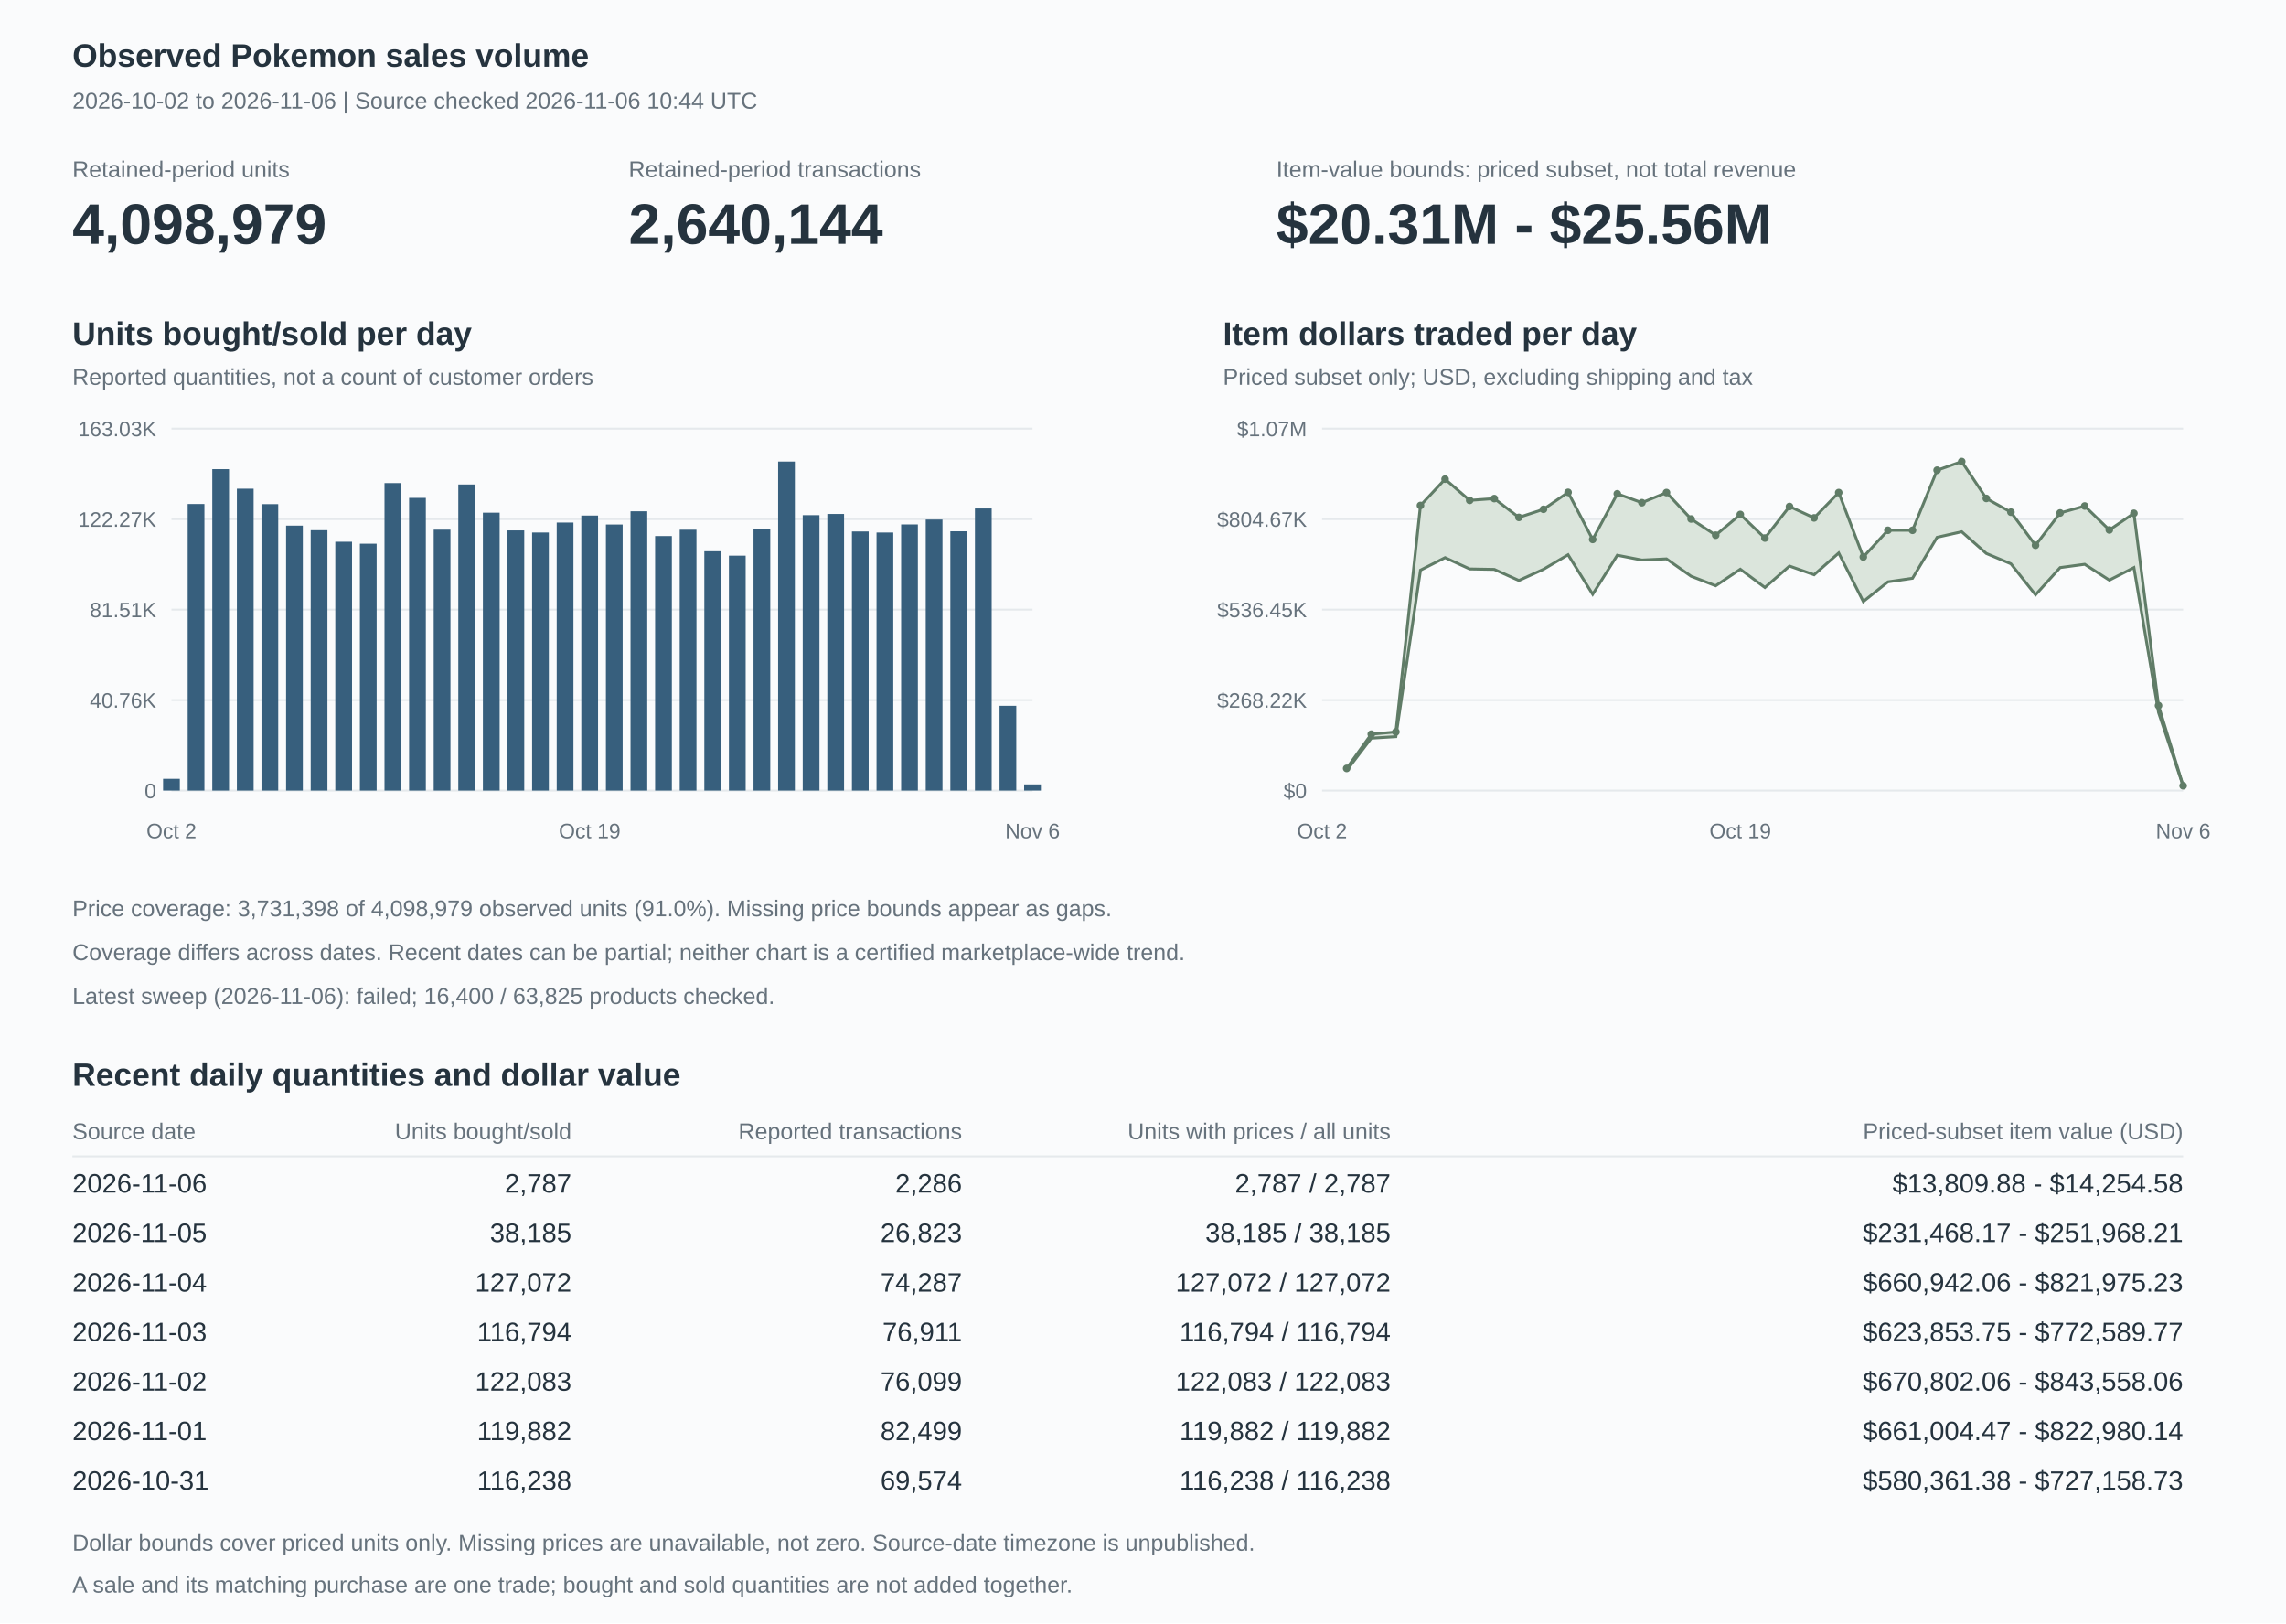
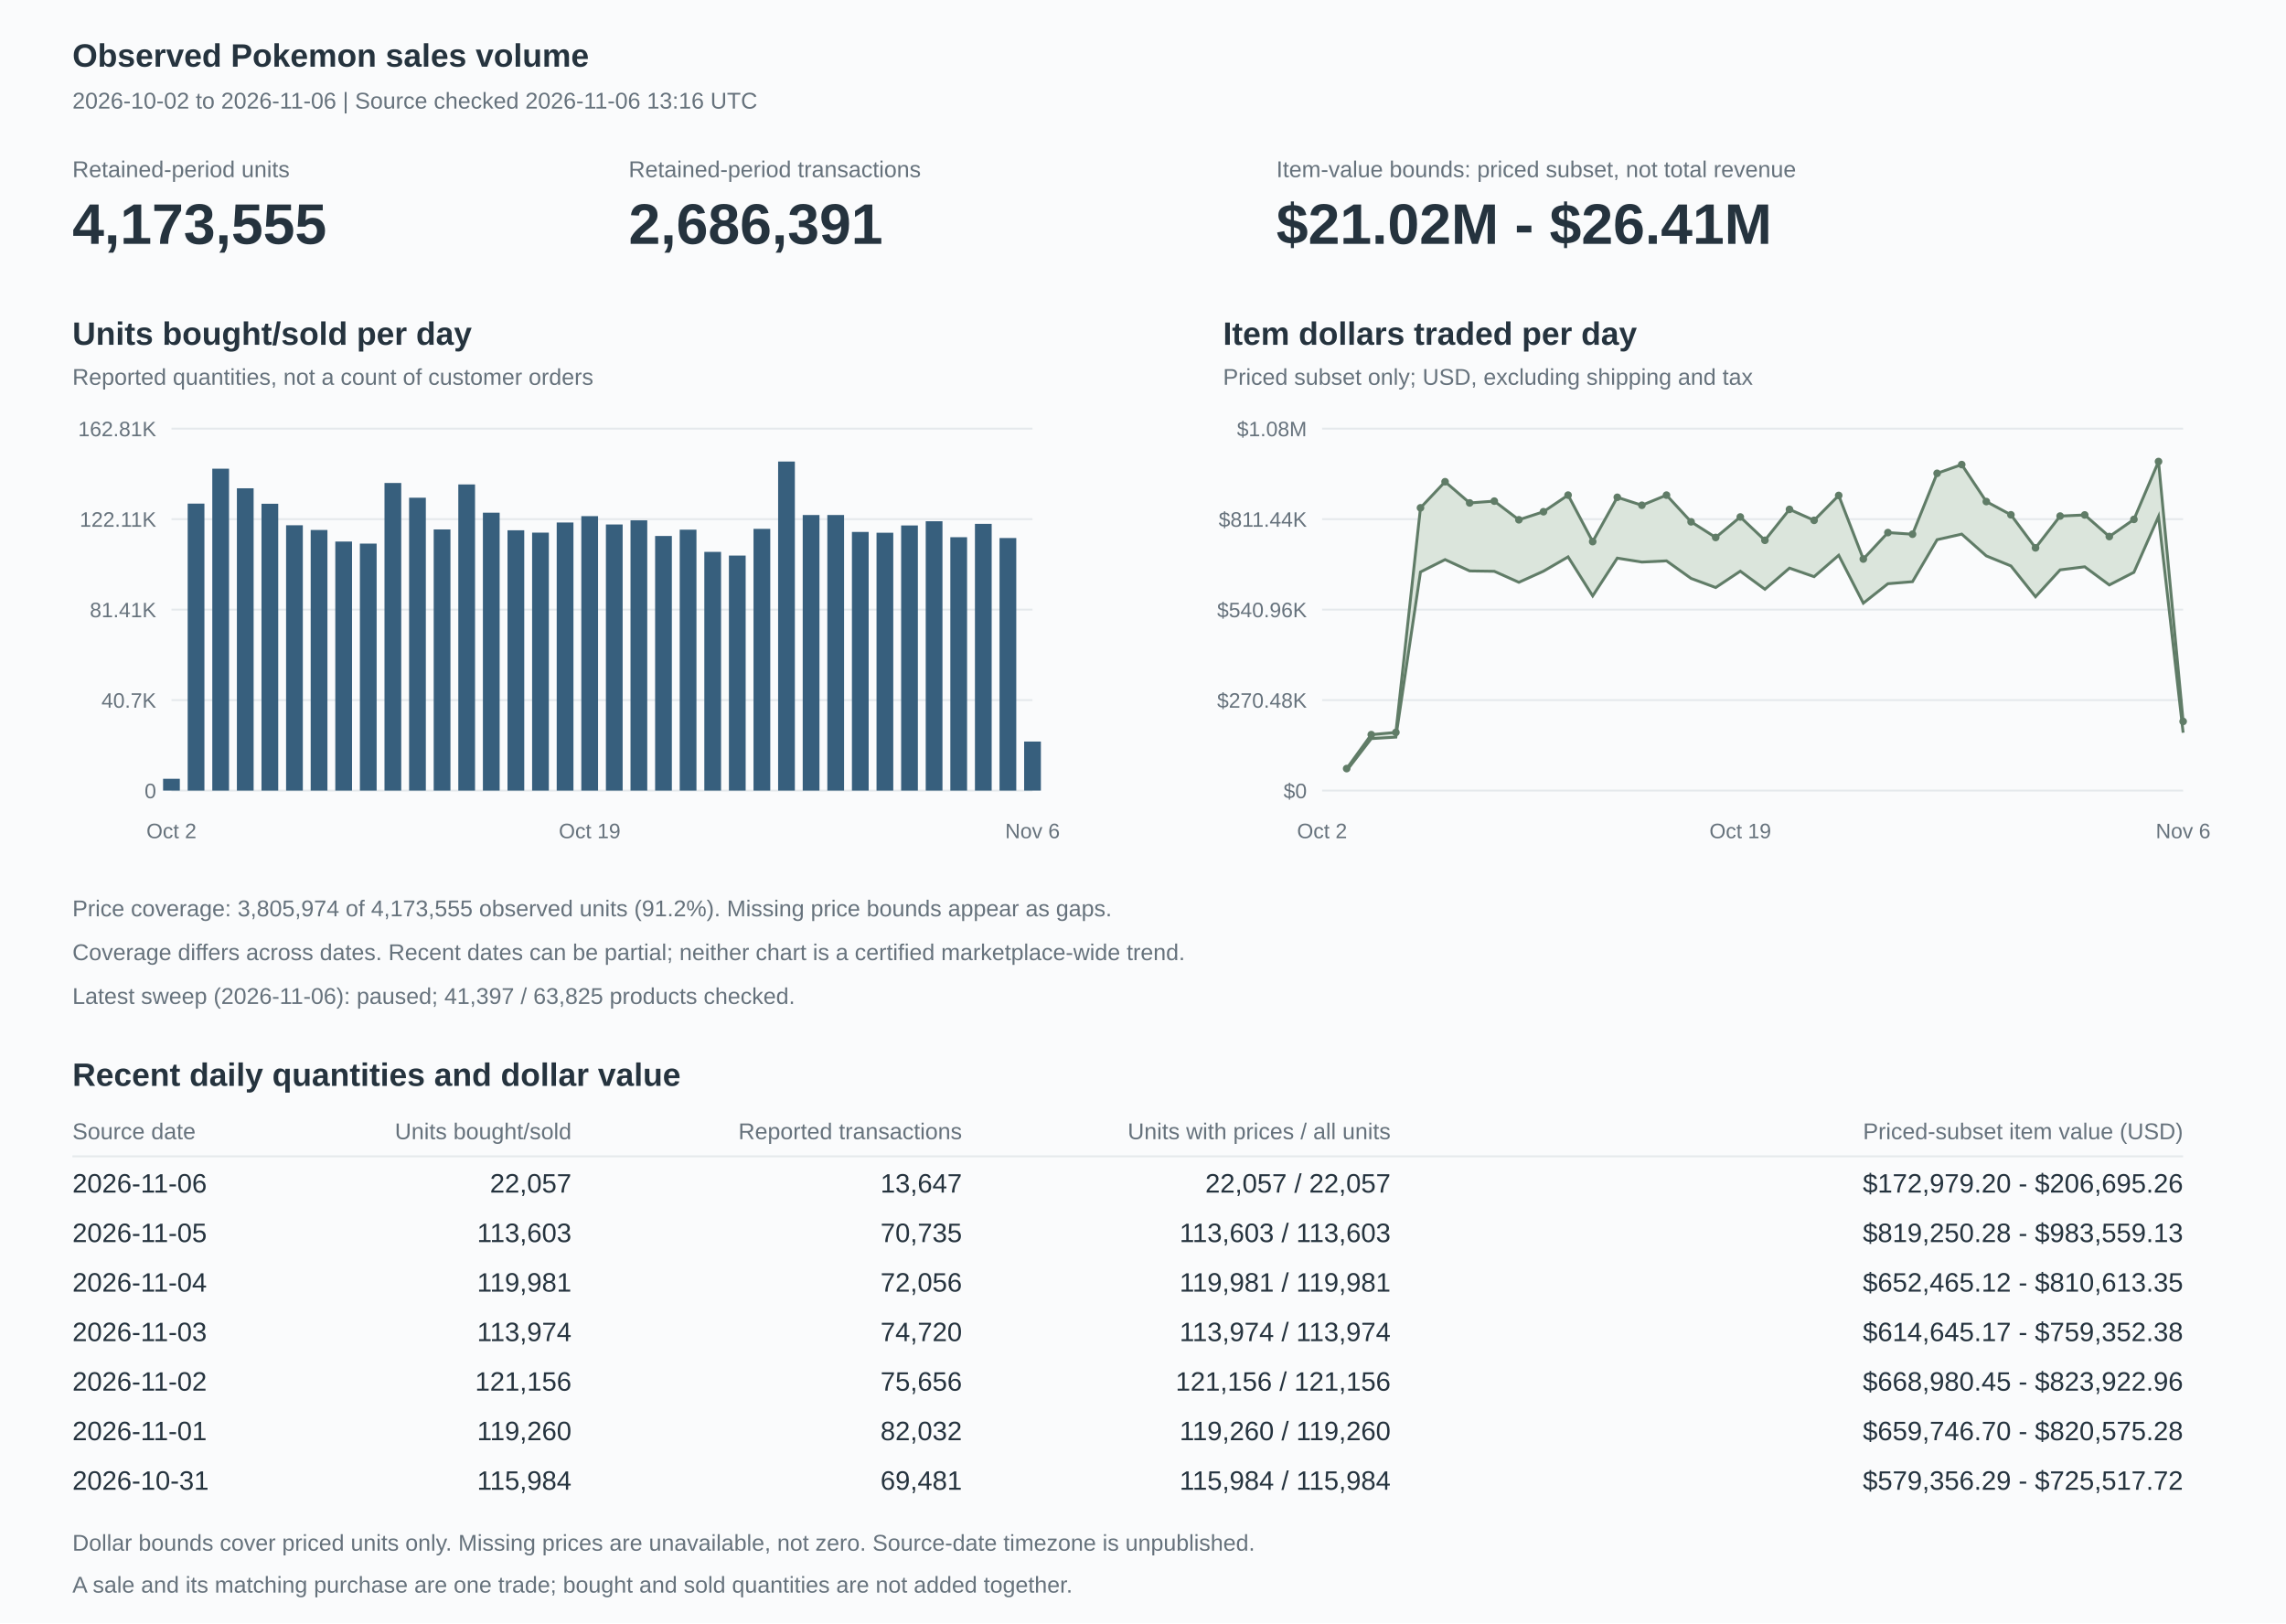
<svg xmlns="http://www.w3.org/2000/svg" width="1200" height="852" viewBox="0 0 1200 852" role="img" aria-labelledby="title description">
  <style>text{font-family:Arial,Helvetica,sans-serif;fill:#25333e;font-size:14px}.heading{font-size:17px;font-weight:600}.muted{fill:#66727c;font-size:12px}.axis{fill:#66727c;font-size:11px}.value{font-size:30px;font-weight:600}.grid{stroke:#e5e9ec;stroke-width:1}</style>
  <rect width="1200" height="852" fill="#fafbfc" />
  <text x="38" y="35" class="heading">Observed Pokemon sales volume</text>
-   <text x="38" y="57" class="muted">2026-10-02 to 2026-11-06 | Source checked 2026-11-06 10:44 UTC</text>
+   <text x="38" y="57" class="muted">2026-10-02 to 2026-11-06 | Source checked 2026-11-06 13:16 UTC</text>
  <text x="38" y="93" class="muted">Retained-period units</text>
-   <text x="38" y="128" class="value">4,098,979</text>
+   <text x="38" y="128" class="value">4,173,555</text>
  <text x="330" y="93" class="muted">Retained-period transactions</text>
-   <text x="330" y="128" class="value">2,640,144</text>
+   <text x="330" y="128" class="value">2,686,391</text>
  <text x="670" y="93" class="muted">Item-value bounds: priced subset, not total revenue</text>
-   <text x="670" y="128" class="value">$20.31M - $25.56M</text>
+   <text x="670" y="128" class="value">$21.02M - $26.41M</text>
  <text x="38" y="181" class="heading">Units bought/sold per day</text>
  <text x="38" y="202" class="muted">Reported quantities, not a count of customer orders</text>
  <path d="M90,415h452" class="grid" />
  <text x="82" y="419" text-anchor="end" class="axis">0</text>
  <path d="M90,367.5h452" class="grid" />
-   <text x="82" y="371.5" text-anchor="end" class="axis">40.76K</text>
+   <text x="82" y="371.5" text-anchor="end" class="axis">40.7K</text>
  <path d="M90,320h452" class="grid" />
-   <text x="82" y="324" text-anchor="end" class="axis">81.51K</text>
+   <text x="82" y="324" text-anchor="end" class="axis">81.41K</text>
  <path d="M90,272.5h452" class="grid" />
-   <text x="82" y="276.5" text-anchor="end" class="axis">122.27K</text>
+   <text x="82" y="276.5" text-anchor="end" class="axis">122.11K</text>
  <path d="M90,225h452" class="grid" />
-   <text x="82" y="229" text-anchor="end" class="axis">163.03K</text>
-   <rect x="85.606" y="408.809" width="8.789" height="6.191" fill="#375f7d" />
-   <rect x="98.52" y="264.561" width="8.789" height="150.439" fill="#375f7d" />
-   <rect x="111.434" y="246.25" width="8.789" height="168.75" fill="#375f7d" />
-   <rect x="124.348" y="256.527" width="8.789" height="158.473" fill="#375f7d" />
-   <rect x="137.263" y="264.636" width="8.789" height="150.364" fill="#375f7d" />
-   <rect x="150.177" y="275.908" width="8.789" height="139.092" fill="#375f7d" />
-   <rect x="163.091" y="278.311" width="8.789" height="136.689" fill="#375f7d" />
-   <rect x="176.006" y="284.37" width="8.789" height="130.63" fill="#375f7d" />
-   <rect x="188.92" y="285.394" width="8.789" height="129.606" fill="#375f7d" />
-   <rect x="201.834" y="253.575" width="8.789" height="161.425" fill="#375f7d" />
-   <rect x="214.748" y="261.353" width="8.789" height="153.647" fill="#375f7d" />
-   <rect x="227.663" y="278.029" width="8.789" height="136.971" fill="#375f7d" />
-   <rect x="240.577" y="254.314" width="8.789" height="160.686" fill="#375f7d" />
-   <rect x="253.491" y="269.109" width="8.789" height="145.891" fill="#375f7d" />
-   <rect x="266.406" y="278.421" width="8.789" height="136.579" fill="#375f7d" />
-   <rect x="279.32" y="279.523" width="8.789" height="135.477" fill="#375f7d" />
-   <rect x="292.234" y="274.296" width="8.789" height="140.704" fill="#375f7d" />
-   <rect x="305.148" y="270.619" width="8.789" height="144.381" fill="#375f7d" />
-   <rect x="318.063" y="275.324" width="8.789" height="139.676" fill="#375f7d" />
-   <rect x="330.977" y="268.373" width="8.789" height="146.627" fill="#375f7d" />
-   <rect x="343.891" y="281.38" width="8.789" height="133.62" fill="#375f7d" />
-   <rect x="356.806" y="278.057" width="8.789" height="136.943" fill="#375f7d" />
-   <rect x="369.72" y="289.364" width="8.789" height="125.636" fill="#375f7d" />
-   <rect x="382.634" y="291.677" width="8.789" height="123.323" fill="#375f7d" />
-   <rect x="395.548" y="277.66" width="8.789" height="137.34" fill="#375f7d" />
+   <text x="82" y="229" text-anchor="end" class="axis">162.81K</text>
+   <rect x="85.606" y="408.801" width="8.789" height="6.199" fill="#375f7d" />
+   <rect x="98.52" y="264.362" width="8.789" height="150.638" fill="#375f7d" />
+   <rect x="111.434" y="246.027" width="8.789" height="168.973" fill="#375f7d" />
+   <rect x="124.348" y="256.317" width="8.789" height="158.683" fill="#375f7d" />
+   <rect x="137.263" y="264.437" width="8.789" height="150.563" fill="#375f7d" />
+   <rect x="150.177" y="275.723" width="8.789" height="139.277" fill="#375f7d" />
+   <rect x="163.091" y="278.201" width="8.789" height="136.799" fill="#375f7d" />
+   <rect x="176.006" y="284.272" width="8.789" height="130.728" fill="#375f7d" />
+   <rect x="188.92" y="285.351" width="8.789" height="129.649" fill="#375f7d" />
+   <rect x="201.834" y="253.53" width="8.789" height="161.47" fill="#375f7d" />
+   <rect x="214.748" y="261.262" width="8.789" height="153.738" fill="#375f7d" />
+   <rect x="227.663" y="277.915" width="8.789" height="137.085" fill="#375f7d" />
+   <rect x="240.577" y="254.296" width="8.789" height="160.704" fill="#375f7d" />
+   <rect x="253.491" y="269.124" width="8.789" height="145.876" fill="#375f7d" />
+   <rect x="266.406" y="278.358" width="8.789" height="136.642" fill="#375f7d" />
+   <rect x="279.32" y="279.593" width="8.789" height="135.407" fill="#375f7d" />
+   <rect x="292.234" y="274.277" width="8.789" height="140.723" fill="#375f7d" />
+   <rect x="305.148" y="270.936" width="8.789" height="144.064" fill="#375f7d" />
+   <rect x="318.063" y="275.311" width="8.789" height="139.689" fill="#375f7d" />
+   <rect x="330.977" y="273.133" width="8.789" height="141.867" fill="#375f7d" />
+   <rect x="343.891" y="281.352" width="8.789" height="133.648" fill="#375f7d" />
+   <rect x="356.806" y="278.042" width="8.789" height="136.958" fill="#375f7d" />
+   <rect x="369.72" y="289.698" width="8.789" height="125.302" fill="#375f7d" />
+   <rect x="382.634" y="291.632" width="8.789" height="123.368" fill="#375f7d" />
+   <rect x="395.548" y="277.615" width="8.789" height="137.385" fill="#375f7d" />
  <rect x="408.463" y="242.273" width="8.789" height="172.727" fill="#375f7d" />
-   <rect x="421.377" y="270.416" width="8.789" height="144.584" fill="#375f7d" />
-   <rect x="434.291" y="269.784" width="8.789" height="145.216" fill="#375f7d" />
-   <rect x="447.206" y="278.977" width="8.789" height="136.023" fill="#375f7d" />
-   <rect x="460.12" y="279.531" width="8.789" height="135.469" fill="#375f7d" />
-   <rect x="473.034" y="275.284" width="8.789" height="139.716" fill="#375f7d" />
-   <rect x="485.948" y="272.719" width="8.789" height="142.281" fill="#375f7d" />
-   <rect x="498.863" y="278.883" width="8.789" height="136.117" fill="#375f7d" />
-   <rect x="511.777" y="266.904" width="8.789" height="148.096" fill="#375f7d" />
-   <rect x="524.691" y="370.497" width="8.789" height="44.503" fill="#375f7d" />
-   <rect x="537.606" y="411.752" width="8.789" height="3.248" fill="#375f7d" />
+   <rect x="421.377" y="270.349" width="8.789" height="144.651" fill="#375f7d" />
+   <rect x="434.291" y="270.341" width="8.789" height="144.659" fill="#375f7d" />
+   <rect x="447.206" y="279.229" width="8.789" height="135.771" fill="#375f7d" />
+   <rect x="460.12" y="279.648" width="8.789" height="135.352" fill="#375f7d" />
+   <rect x="473.034" y="275.825" width="8.789" height="139.175" fill="#375f7d" />
+   <rect x="485.948" y="273.612" width="8.789" height="141.388" fill="#375f7d" />
+   <rect x="498.863" y="281.994" width="8.789" height="133.006" fill="#375f7d" />
+   <rect x="511.777" y="274.983" width="8.789" height="140.017" fill="#375f7d" />
+   <rect x="524.691" y="282.426" width="8.789" height="132.574" fill="#375f7d" />
+   <rect x="537.606" y="389.26" width="8.789" height="25.74" fill="#375f7d" />
  <text x="90" y="440" text-anchor="middle" class="axis">Oct 2</text>
  <text x="309.543" y="440" text-anchor="middle" class="axis">Oct 19</text>
  <text x="542" y="440" text-anchor="middle" class="axis">Nov 6</text>
  <text x="642" y="181" class="heading">Item dollars traded per day</text>
  <text x="642" y="202" class="muted">Priced subset only; USD, excluding shipping and tax</text>
  <path d="M694,415h452" class="grid" />
  <text x="686" y="419" text-anchor="end" class="axis">$0</text>
  <path d="M694,367.5h452" class="grid" />
-   <text x="686" y="371.5" text-anchor="end" class="axis">$268.22K</text>
+   <text x="686" y="371.5" text-anchor="end" class="axis">$270.48K</text>
  <path d="M694,320h452" class="grid" />
-   <text x="686" y="324" text-anchor="end" class="axis">$536.45K</text>
+   <text x="686" y="324" text-anchor="end" class="axis">$540.96K</text>
  <path d="M694,272.5h452" class="grid" />
-   <text x="686" y="276.5" text-anchor="end" class="axis">$804.67K</text>
+   <text x="686" y="276.5" text-anchor="end" class="axis">$811.44K</text>
  <path d="M694,225h452" class="grid" />
-   <text x="686" y="229" text-anchor="end" class="axis">$1.07M</text>
-   <polygon points="706.914,403.35 719.829,385.381 732.743,384.2 745.657,265.331 758.571,251.51 771.486,262.647 784.4,261.716 797.314,271.592 810.229,267.335 823.143,258.445 836.057,283.16 848.971,259.191 861.886,263.873 874.8,258.555 887.714,272.426 900.629,280.928 913.543,270.06 926.457,282.431 939.371,265.861 952.286,271.859 965.2,258.566 978.114,292.38 991.029,278.345 1003.943,278.354 1016.857,246.819 1029.771,242.273 1042.686,261.633 1055.6,268.844 1068.514,286.226 1081.429,269.257 1094.343,265.613 1107.257,278.181 1120.171,269.435 1133.086,370.379 1146,412.476 1146,412.554 1133.086,374.009 1120.171,297.953 1107.257,304.521 1094.343,296.207 1081.429,297.942 1068.514,312.223 1055.6,295.954 1042.686,290.527 1029.771,279.118 1016.857,282.015 1003.943,303.556 991.029,305.43 978.114,315.755 965.2,290.286 952.286,301.705 939.371,297.132 926.457,308.391 913.543,298.792 900.629,307.474 887.714,302.472 874.8,293.368 861.886,293.98 848.971,291.455 836.057,311.938 823.143,291.207 810.229,298.832 797.314,304.712 784.4,298.889 771.486,298.656 758.571,292.729 745.657,299.284 732.743,386.693 719.829,387.488 706.914,404.431" fill="#dbe5dc" />
-   <polyline points="706.914,404.431 719.829,387.488 732.743,386.693 745.657,299.284 758.571,292.729 771.486,298.656 784.4,298.889 797.314,304.712 810.229,298.832 823.143,291.207 836.057,311.938 848.971,291.455 861.886,293.98 874.8,293.368 887.714,302.472 900.629,307.474 913.543,298.792 926.457,308.391 939.371,297.132 952.286,301.705 965.2,290.286 978.114,315.755 991.029,305.43 1003.943,303.556 1016.857,282.015 1029.771,279.118 1042.686,290.527 1055.6,295.954 1068.514,312.223 1081.429,297.942 1094.343,296.207 1107.257,304.521 1120.171,297.953 1133.086,374.009 1146,412.554" fill="none" stroke="#607c67" stroke-width="1.5" />
-   <polyline points="706.914,403.35 719.829,385.381 732.743,384.2 745.657,265.331 758.571,251.51 771.486,262.647 784.4,261.716 797.314,271.592 810.229,267.335 823.143,258.445 836.057,283.16 848.971,259.191 861.886,263.873 874.8,258.555 887.714,272.426 900.629,280.928 913.543,270.06 926.457,282.431 939.371,265.861 952.286,271.859 965.2,258.566 978.114,292.38 991.029,278.345 1003.943,278.354 1016.857,246.819 1029.771,242.273 1042.686,261.633 1055.6,268.844 1068.514,286.226 1081.429,269.257 1094.343,265.613 1107.257,278.181 1120.171,269.435 1133.086,370.379 1146,412.476" fill="none" stroke="#607c67" stroke-width="1.5" />
-   <circle cx="706.914" cy="403.35" r="2" fill="#607c67" />
-   <circle cx="719.829" cy="385.381" r="2" fill="#607c67" />
-   <circle cx="732.743" cy="384.2" r="2" fill="#607c67" />
-   <circle cx="745.657" cy="265.331" r="2" fill="#607c67" />
-   <circle cx="758.571" cy="251.51" r="2" fill="#607c67" />
-   <circle cx="771.486" cy="262.647" r="2" fill="#607c67" />
-   <circle cx="784.4" cy="261.716" r="2" fill="#607c67" />
-   <circle cx="797.314" cy="271.592" r="2" fill="#607c67" />
-   <circle cx="810.229" cy="267.335" r="2" fill="#607c67" />
-   <circle cx="823.143" cy="258.445" r="2" fill="#607c67" />
-   <circle cx="836.057" cy="283.16" r="2" fill="#607c67" />
-   <circle cx="848.971" cy="259.191" r="2" fill="#607c67" />
-   <circle cx="861.886" cy="263.873" r="2" fill="#607c67" />
-   <circle cx="874.8" cy="258.555" r="2" fill="#607c67" />
-   <circle cx="887.714" cy="272.426" r="2" fill="#607c67" />
-   <circle cx="900.629" cy="280.928" r="2" fill="#607c67" />
-   <circle cx="913.543" cy="270.06" r="2" fill="#607c67" />
-   <circle cx="926.457" cy="282.431" r="2" fill="#607c67" />
-   <circle cx="939.371" cy="265.861" r="2" fill="#607c67" />
-   <circle cx="952.286" cy="271.859" r="2" fill="#607c67" />
-   <circle cx="965.2" cy="258.566" r="2" fill="#607c67" />
-   <circle cx="978.114" cy="292.38" r="2" fill="#607c67" />
-   <circle cx="991.029" cy="278.345" r="2" fill="#607c67" />
-   <circle cx="1003.943" cy="278.354" r="2" fill="#607c67" />
-   <circle cx="1016.857" cy="246.819" r="2" fill="#607c67" />
-   <circle cx="1029.771" cy="242.273" r="2" fill="#607c67" />
-   <circle cx="1042.686" cy="261.633" r="2" fill="#607c67" />
-   <circle cx="1055.6" cy="268.844" r="2" fill="#607c67" />
-   <circle cx="1068.514" cy="286.226" r="2" fill="#607c67" />
-   <circle cx="1081.429" cy="269.257" r="2" fill="#607c67" />
-   <circle cx="1094.343" cy="265.613" r="2" fill="#607c67" />
-   <circle cx="1107.257" cy="278.181" r="2" fill="#607c67" />
-   <circle cx="1120.171" cy="269.435" r="2" fill="#607c67" />
-   <circle cx="1133.086" cy="370.379" r="2" fill="#607c67" />
-   <circle cx="1146" cy="412.476" r="2" fill="#607c67" />
+   <text x="686" y="229" text-anchor="end" class="axis">$1.08M</text>
+   <polygon points="706.914,403.447 719.829,385.628 732.743,384.457 745.657,266.579 758.571,252.874 771.486,264.005 784.4,263.053 797.314,272.857 810.229,268.615 823.143,259.898 836.057,284.308 848.971,261.044 861.886,265.225 874.8,259.908 887.714,273.918 900.629,282.133 913.543,271.378 926.457,283.616 939.371,267.387 952.286,273.137 965.2,260.07 978.114,293.458 991.029,279.57 1003.943,280.422 1016.857,248.459 1029.771,243.868 1042.686,263.284 1055.6,270.234 1068.514,287.589 1081.429,270.895 1094.343,270.307 1107.257,281.647 1120.171,272.645 1133.086,242.273 1146,378.701 1146,384.622 1133.086,271.128 1120.171,300.418 1107.257,307.059 1094.343,297.517 1081.429,299.139 1068.514,313.257 1055.6,297.064 1042.686,291.807 1029.771,280.367 1016.857,283.295 1003.943,305.338 991.029,306.413 978.114,316.61 965.2,291.475 952.286,302.713 939.371,298.207 926.457,309.317 913.543,299.827 900.629,308.414 887.714,303.63 874.8,294.408 861.886,295.046 848.971,292.973 836.057,312.823 823.143,292.314 810.229,299.829 797.314,305.667 784.4,299.887 771.486,299.697 758.571,293.748 745.657,300.249 732.743,386.93 719.829,387.718 706.914,404.519" fill="#dbe5dc" />
+   <polyline points="706.914,404.519 719.829,387.718 732.743,386.93 745.657,300.249 758.571,293.748 771.486,299.697 784.4,299.887 797.314,305.667 810.229,299.829 823.143,292.314 836.057,312.823 848.971,292.973 861.886,295.046 874.8,294.408 887.714,303.63 900.629,308.414 913.543,299.827 926.457,309.317 939.371,298.207 952.286,302.713 965.2,291.475 978.114,316.61 991.029,306.413 1003.943,305.338 1016.857,283.295 1029.771,280.367 1042.686,291.807 1055.6,297.064 1068.514,313.257 1081.429,299.139 1094.343,297.517 1107.257,307.059 1120.171,300.418 1133.086,271.128 1146,384.622" fill="none" stroke="#607c67" stroke-width="1.5" />
+   <polyline points="706.914,403.447 719.829,385.628 732.743,384.457 745.657,266.579 758.571,252.874 771.486,264.005 784.4,263.053 797.314,272.857 810.229,268.615 823.143,259.898 836.057,284.308 848.971,261.044 861.886,265.225 874.8,259.908 887.714,273.918 900.629,282.133 913.543,271.378 926.457,283.616 939.371,267.387 952.286,273.137 965.2,260.07 978.114,293.458 991.029,279.57 1003.943,280.422 1016.857,248.459 1029.771,243.868 1042.686,263.284 1055.6,270.234 1068.514,287.589 1081.429,270.895 1094.343,270.307 1107.257,281.647 1120.171,272.645 1133.086,242.273 1146,378.701" fill="none" stroke="#607c67" stroke-width="1.5" />
+   <circle cx="706.914" cy="403.447" r="2" fill="#607c67" />
+   <circle cx="719.829" cy="385.628" r="2" fill="#607c67" />
+   <circle cx="732.743" cy="384.457" r="2" fill="#607c67" />
+   <circle cx="745.657" cy="266.579" r="2" fill="#607c67" />
+   <circle cx="758.571" cy="252.874" r="2" fill="#607c67" />
+   <circle cx="771.486" cy="264.005" r="2" fill="#607c67" />
+   <circle cx="784.4" cy="263.053" r="2" fill="#607c67" />
+   <circle cx="797.314" cy="272.857" r="2" fill="#607c67" />
+   <circle cx="810.229" cy="268.615" r="2" fill="#607c67" />
+   <circle cx="823.143" cy="259.898" r="2" fill="#607c67" />
+   <circle cx="836.057" cy="284.308" r="2" fill="#607c67" />
+   <circle cx="848.971" cy="261.044" r="2" fill="#607c67" />
+   <circle cx="861.886" cy="265.225" r="2" fill="#607c67" />
+   <circle cx="874.8" cy="259.908" r="2" fill="#607c67" />
+   <circle cx="887.714" cy="273.918" r="2" fill="#607c67" />
+   <circle cx="900.629" cy="282.133" r="2" fill="#607c67" />
+   <circle cx="913.543" cy="271.378" r="2" fill="#607c67" />
+   <circle cx="926.457" cy="283.616" r="2" fill="#607c67" />
+   <circle cx="939.371" cy="267.387" r="2" fill="#607c67" />
+   <circle cx="952.286" cy="273.137" r="2" fill="#607c67" />
+   <circle cx="965.2" cy="260.07" r="2" fill="#607c67" />
+   <circle cx="978.114" cy="293.458" r="2" fill="#607c67" />
+   <circle cx="991.029" cy="279.57" r="2" fill="#607c67" />
+   <circle cx="1003.943" cy="280.422" r="2" fill="#607c67" />
+   <circle cx="1016.857" cy="248.459" r="2" fill="#607c67" />
+   <circle cx="1029.771" cy="243.868" r="2" fill="#607c67" />
+   <circle cx="1042.686" cy="263.284" r="2" fill="#607c67" />
+   <circle cx="1055.6" cy="270.234" r="2" fill="#607c67" />
+   <circle cx="1068.514" cy="287.589" r="2" fill="#607c67" />
+   <circle cx="1081.429" cy="270.895" r="2" fill="#607c67" />
+   <circle cx="1094.343" cy="270.307" r="2" fill="#607c67" />
+   <circle cx="1107.257" cy="281.647" r="2" fill="#607c67" />
+   <circle cx="1120.171" cy="272.645" r="2" fill="#607c67" />
+   <circle cx="1133.086" cy="242.273" r="2" fill="#607c67" />
+   <circle cx="1146" cy="378.701" r="2" fill="#607c67" />
  <text x="694" y="440" text-anchor="middle" class="axis">Oct 2</text>
  <text x="913.543" y="440" text-anchor="middle" class="axis">Oct 19</text>
  <text x="1146" y="440" text-anchor="middle" class="axis">Nov 6</text>
-   <text x="38" y="481" class="muted">Price coverage: 3,731,398 of 4,098,979 observed units (91.0%). Missing price bounds appear as gaps.</text>
+   <text x="38" y="481" class="muted">Price coverage: 3,805,974 of 4,173,555 observed units (91.2%). Missing price bounds appear as gaps.</text>
  <text x="38" y="504" class="muted">Coverage differs across dates. Recent dates can be partial; neither chart is a certified marketplace-wide trend.</text>
-   <text x="38" y="527" class="muted">Latest sweep (2026-11-06): failed; 16,400 / 63,825 products checked.</text>
+   <text x="38" y="527" class="muted">Latest sweep (2026-11-06): paused; 41,397 / 63,825 products checked.</text>
  <text x="38" y="570" class="heading">Recent daily quantities and dollar value</text>
  <text x="38" y="598" class="muted">Source date</text>
  <text x="300" y="598" text-anchor="end" class="muted">Units bought/sold</text>
  <text x="505" y="598" text-anchor="end" class="muted">Reported transactions</text>
  <text x="730" y="598" text-anchor="end" class="muted">Units with prices / all units</text>
  <text x="1146" y="598" text-anchor="end" class="muted">Priced-subset item value (USD)</text>
  <path d="M38,607h1108" class="grid" />
  <text x="38" y="626">2026-11-06</text>
-   <text x="300" y="626" text-anchor="end">2,787</text>
-   <text x="505" y="626" text-anchor="end">2,286</text>
-   <text x="730" y="626" text-anchor="end">2,787 / 2,787</text>
-   <text x="1146" y="626" text-anchor="end">$13,809.88 - $14,254.58</text>
+   <text x="300" y="626" text-anchor="end">22,057</text>
+   <text x="505" y="626" text-anchor="end">13,647</text>
+   <text x="730" y="626" text-anchor="end">22,057 / 22,057</text>
+   <text x="1146" y="626" text-anchor="end">$172,979.20 - $206,695.26</text>
  <text x="38" y="652">2026-11-05</text>
-   <text x="300" y="652" text-anchor="end">38,185</text>
-   <text x="505" y="652" text-anchor="end">26,823</text>
-   <text x="730" y="652" text-anchor="end">38,185 / 38,185</text>
-   <text x="1146" y="652" text-anchor="end">$231,468.17 - $251,968.21</text>
+   <text x="300" y="652" text-anchor="end">113,603</text>
+   <text x="505" y="652" text-anchor="end">70,735</text>
+   <text x="730" y="652" text-anchor="end">113,603 / 113,603</text>
+   <text x="1146" y="652" text-anchor="end">$819,250.28 - $983,559.13</text>
  <text x="38" y="678">2026-11-04</text>
-   <text x="300" y="678" text-anchor="end">127,072</text>
-   <text x="505" y="678" text-anchor="end">74,287</text>
-   <text x="730" y="678" text-anchor="end">127,072 / 127,072</text>
-   <text x="1146" y="678" text-anchor="end">$660,942.06 - $821,975.23</text>
+   <text x="300" y="678" text-anchor="end">119,981</text>
+   <text x="505" y="678" text-anchor="end">72,056</text>
+   <text x="730" y="678" text-anchor="end">119,981 / 119,981</text>
+   <text x="1146" y="678" text-anchor="end">$652,465.12 - $810,613.35</text>
  <text x="38" y="704">2026-11-03</text>
-   <text x="300" y="704" text-anchor="end">116,794</text>
-   <text x="505" y="704" text-anchor="end">76,911</text>
-   <text x="730" y="704" text-anchor="end">116,794 / 116,794</text>
-   <text x="1146" y="704" text-anchor="end">$623,853.75 - $772,589.77</text>
+   <text x="300" y="704" text-anchor="end">113,974</text>
+   <text x="505" y="704" text-anchor="end">74,720</text>
+   <text x="730" y="704" text-anchor="end">113,974 / 113,974</text>
+   <text x="1146" y="704" text-anchor="end">$614,645.17 - $759,352.38</text>
  <text x="38" y="730">2026-11-02</text>
-   <text x="300" y="730" text-anchor="end">122,083</text>
-   <text x="505" y="730" text-anchor="end">76,099</text>
-   <text x="730" y="730" text-anchor="end">122,083 / 122,083</text>
-   <text x="1146" y="730" text-anchor="end">$670,802.06 - $843,558.06</text>
+   <text x="300" y="730" text-anchor="end">121,156</text>
+   <text x="505" y="730" text-anchor="end">75,656</text>
+   <text x="730" y="730" text-anchor="end">121,156 / 121,156</text>
+   <text x="1146" y="730" text-anchor="end">$668,980.45 - $823,922.96</text>
  <text x="38" y="756">2026-11-01</text>
-   <text x="300" y="756" text-anchor="end">119,882</text>
-   <text x="505" y="756" text-anchor="end">82,499</text>
-   <text x="730" y="756" text-anchor="end">119,882 / 119,882</text>
-   <text x="1146" y="756" text-anchor="end">$661,004.47 - $822,980.14</text>
+   <text x="300" y="756" text-anchor="end">119,260</text>
+   <text x="505" y="756" text-anchor="end">82,032</text>
+   <text x="730" y="756" text-anchor="end">119,260 / 119,260</text>
+   <text x="1146" y="756" text-anchor="end">$659,746.70 - $820,575.28</text>
  <text x="38" y="782">2026-10-31</text>
-   <text x="300" y="782" text-anchor="end">116,238</text>
-   <text x="505" y="782" text-anchor="end">69,574</text>
-   <text x="730" y="782" text-anchor="end">116,238 / 116,238</text>
-   <text x="1146" y="782" text-anchor="end">$580,361.38 - $727,158.73</text>
+   <text x="300" y="782" text-anchor="end">115,984</text>
+   <text x="505" y="782" text-anchor="end">69,481</text>
+   <text x="730" y="782" text-anchor="end">115,984 / 115,984</text>
+   <text x="1146" y="782" text-anchor="end">$579,356.29 - $725,517.72</text>
  <text x="38" y="814" class="muted">Dollar bounds cover priced units only. Missing prices are unavailable, not zero. Source-date timezone is unpublished.</text>
  <text x="38" y="836" class="muted">A sale and its matching purchase are one trade; bought and sold quantities are not added together.</text>
</svg>
